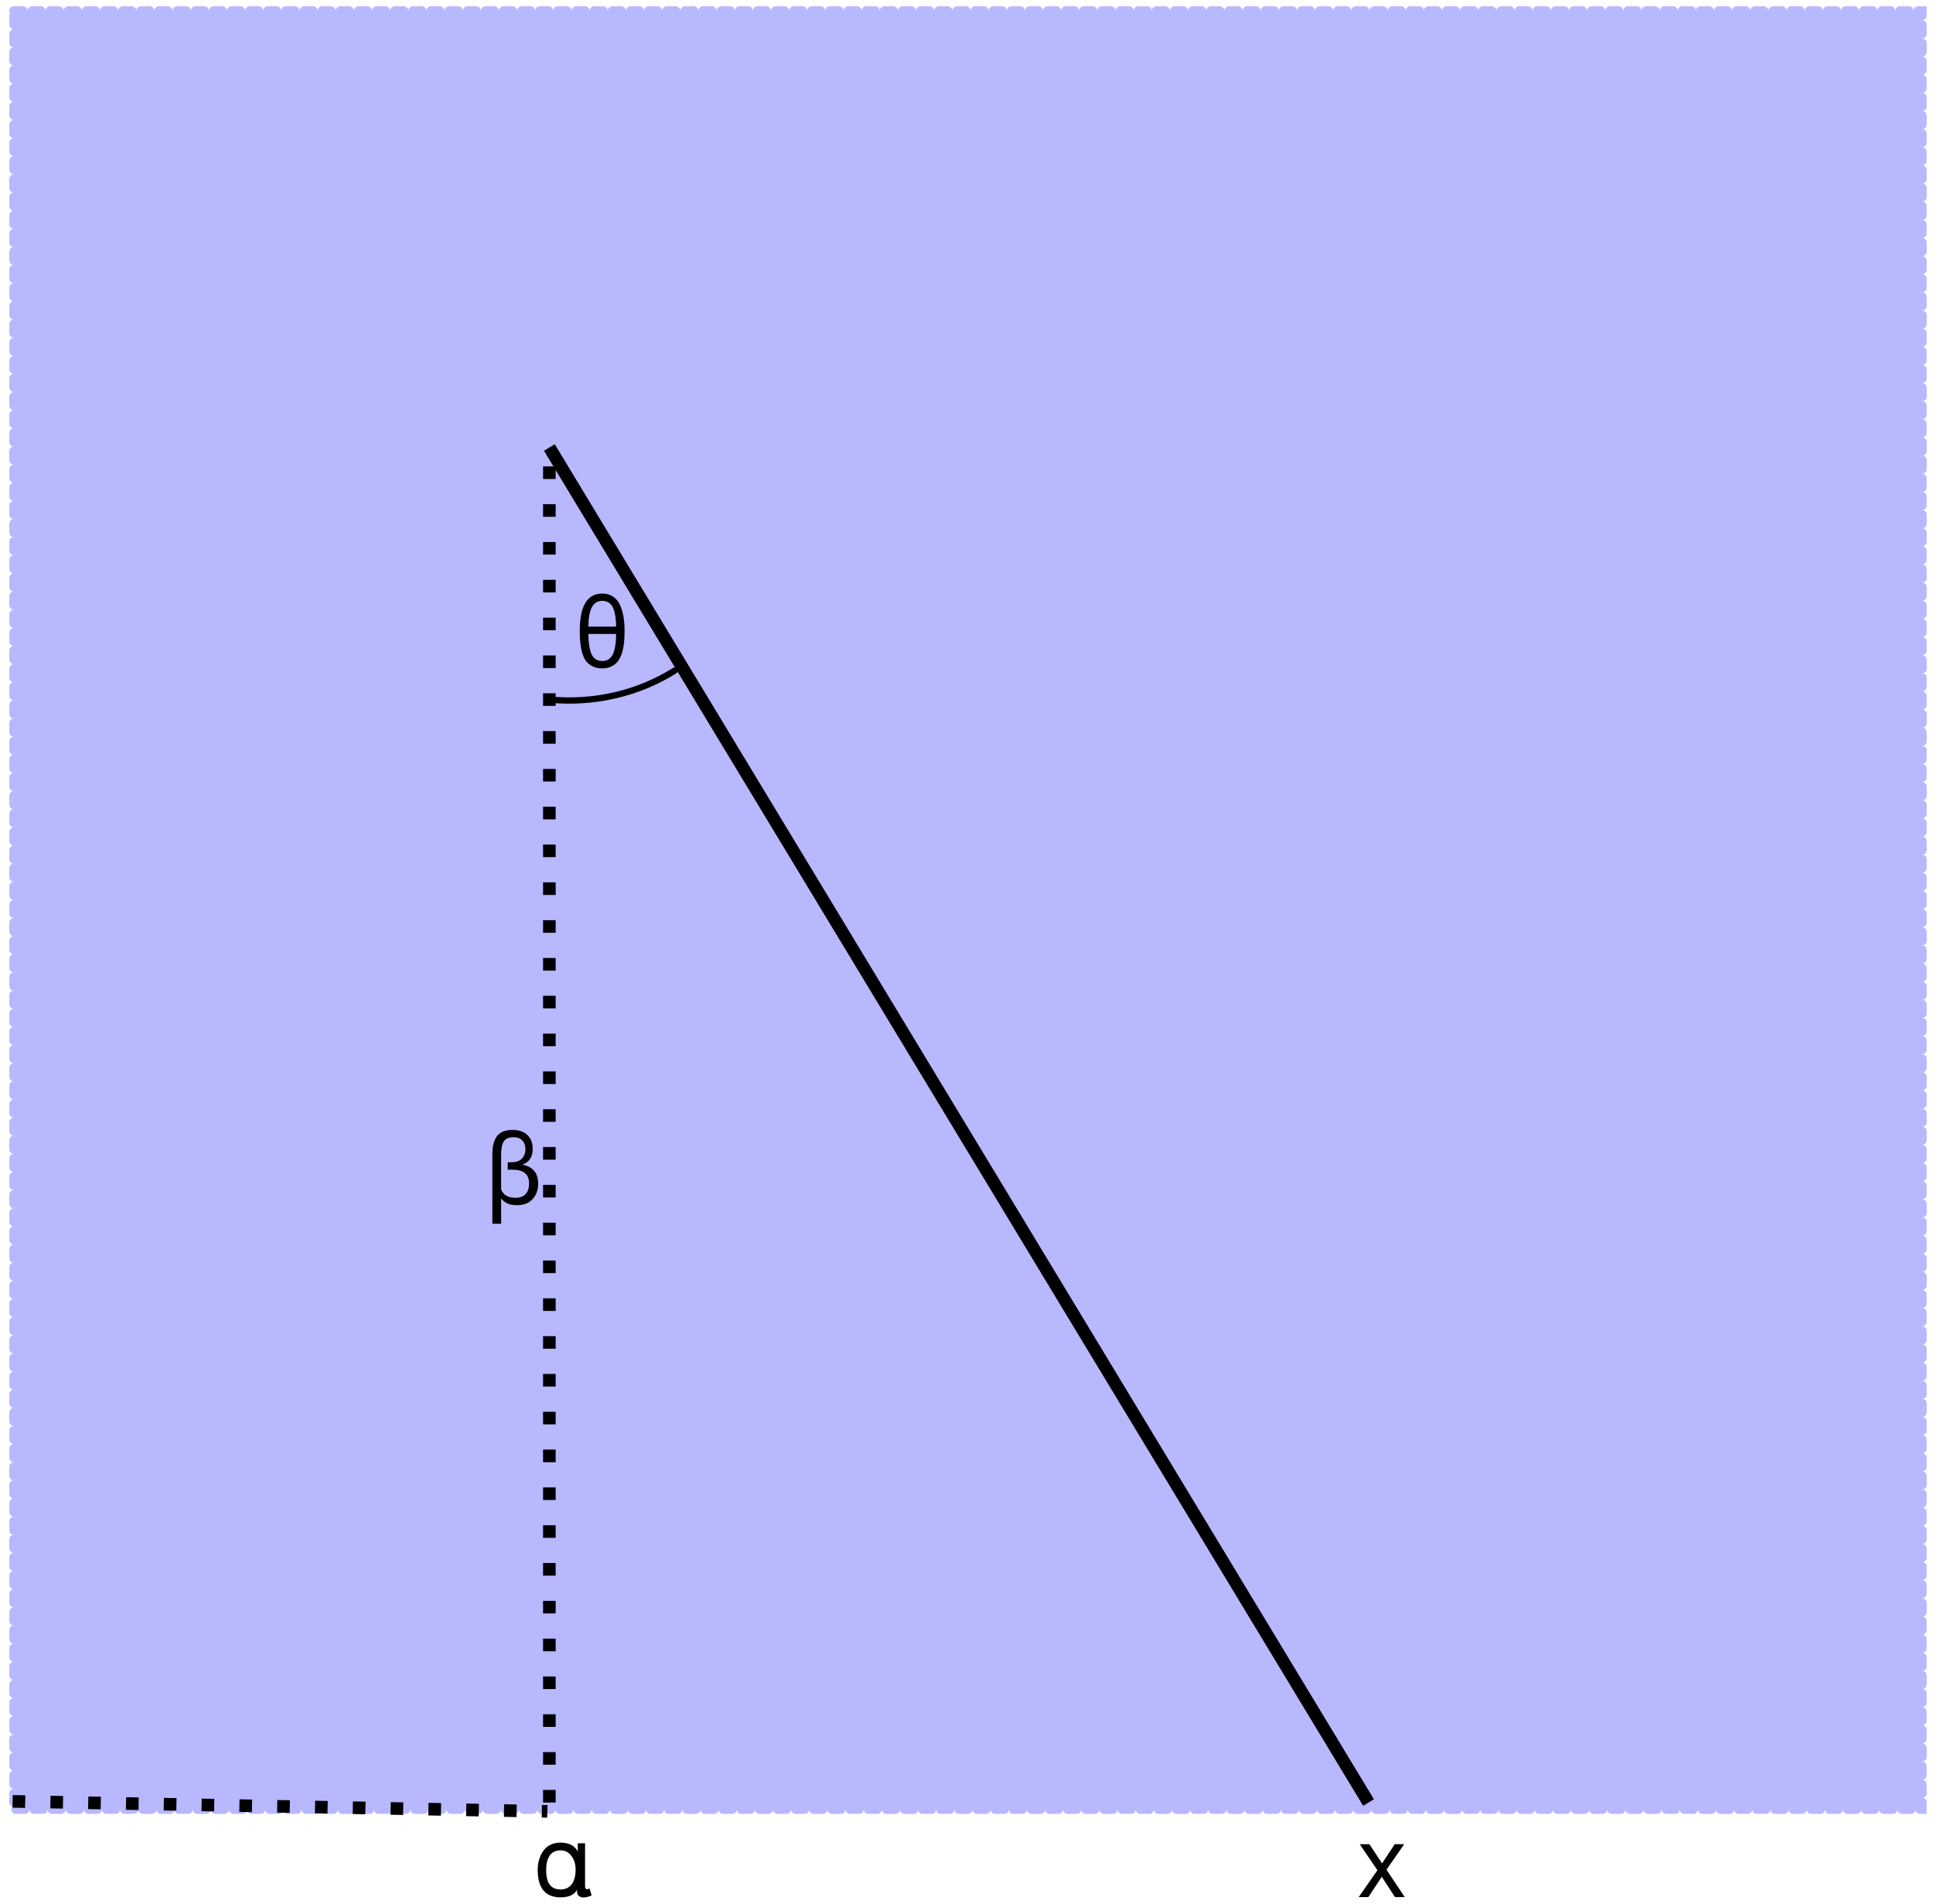
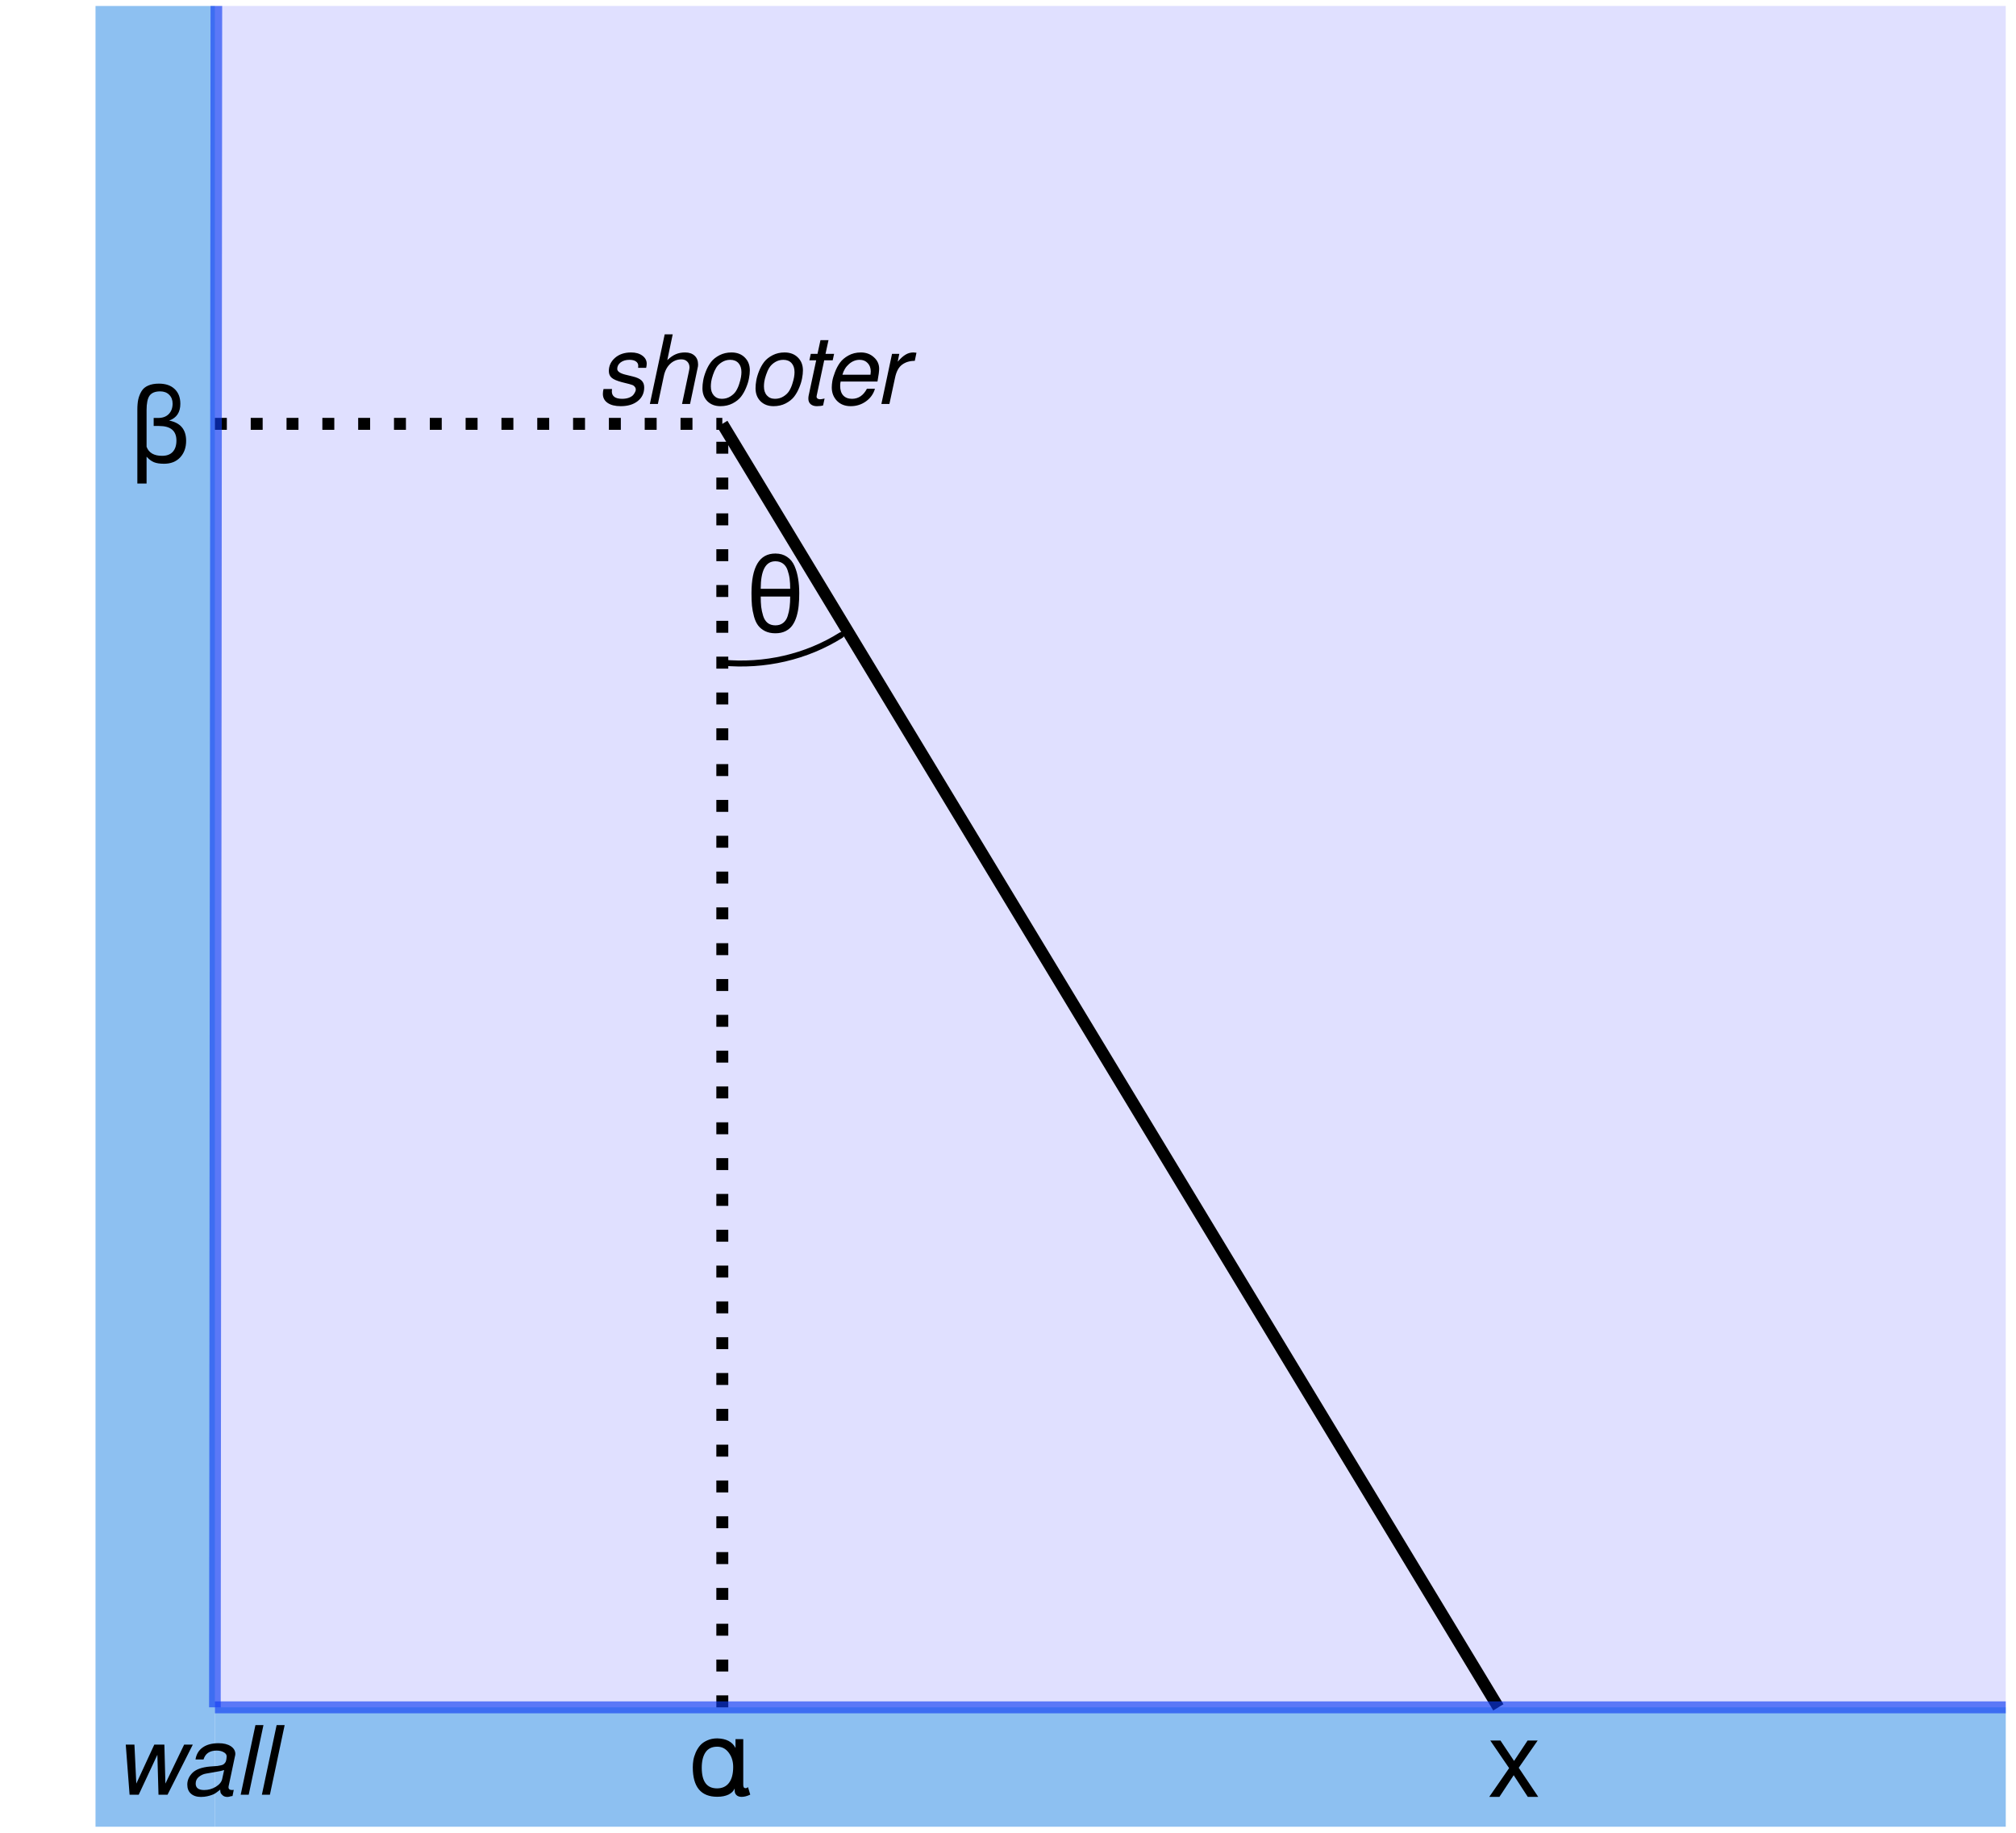
- <svg xmlns="http://www.w3.org/2000/svg" width="306.764" height="302.062" id="svg2" version="1.1">
+ <svg xmlns="http://www.w3.org/2000/svg" width="337.715" height="307" id="svg2" version="1.1">
  <defs id="defs4" />
-   <g id="layer1" transform="translate(-97.81719,-316.3622)">
-     <rect style="opacity:0.28;fill:#0000ff;fill-opacity:1;fill-rule:nonzero;stroke:#0000ff;stroke-width:1.439;stroke-linecap:round;stroke-miterlimit:4;stroke-opacity:1;stroke-dasharray:1.439, 1.439;stroke-dashoffset:0" id="rect2985" width="302.85" height="285.365" x="100.012" y="318.082" />
-     <text xml:space="preserve" style="font-size:16px;font-style:normal;font-variant:normal;font-weight:normal;font-stretch:normal;text-align:start;line-height:125%;letter-spacing:0px;word-spacing:0px;writing-mode:lr-tb;text-anchor:start;fill:#000000;fill-opacity:1;stroke:none;font-family:FreeSans;-inkscape-font-specification:FreeSans" x="182.664" y="617.216" id="text2991">
-       <tspan x="182.664" y="617.216" id="tspan2995">α</tspan>
+   <g id="layer1" transform="translate(-64,-316.3622)">
+     <rect style="opacity:0.765;fill:#6aaded;fill-opacity:1;stroke:none" id="rect2996-2" width="20" height="305" x="80" y="317.362" />
+     <rect style="fill:#6aaded;fill-opacity:1;stroke:none;opacity:0.765" id="rect2996" width="300" height="20" x="100" y="602.362" />
+     <rect style="opacity:0.123;fill:#0000ff;fill-opacity:1;fill-rule:nonzero;stroke:none" id="rect2985" width="300" height="285" x="100" y="317.362" />
+     <text xml:space="preserve" style="font-size:18px;font-style:normal;font-variant:normal;font-weight:normal;font-stretch:normal;text-align:start;line-height:125%;letter-spacing:0px;word-spacing:0px;writing-mode:lr-tb;text-anchor:start;fill:#000000;fill-opacity:1;stroke:none;font-family:FreeSans;-inkscape-font-specification:FreeSans" x="179.506" y="617.128" id="text2991">
+       <tspan x="179.506" y="617.128" id="tspan2995">α</tspan>
    </text>
-     <text xml:space="preserve" style="font-size:16px;font-style:normal;font-variant:normal;font-weight:normal;font-stretch:normal;text-align:start;line-height:125%;letter-spacing:0px;word-spacing:0px;writing-mode:lr-tb;text-anchor:start;fill:#000000;fill-opacity:1;stroke:none;font-family:FreeSans;-inkscape-font-specification:FreeSans" x="175" y="507.362" id="text2999">
-       <tspan id="tspan3001" x="175" y="507.362">β</tspan>
+     <text xml:space="preserve" style="font-size:18px;font-style:normal;font-variant:normal;font-weight:normal;font-stretch:normal;text-align:start;line-height:125%;letter-spacing:0px;word-spacing:0px;writing-mode:lr-tb;text-anchor:start;fill:#000000;fill-opacity:1;stroke:none;font-family:FreeSans;-inkscape-font-specification:FreeSans" x="85.928" y="393.798" id="text2999">
+       <tspan id="tspan3001" x="85.928" y="393.798">β</tspan>
    </text>
    <path style="fill:none;stroke:#000000;stroke-width:2;stroke-linecap:butt;stroke-linejoin:miter;stroke-miterlimit:4;stroke-opacity:1;stroke-dasharray:2, 4;stroke-dashoffset:0" d="m 185,602.362 c 0,-215 0,-215 0,-215" id="path3009" />
    <path style="fill:none;stroke:#000000;stroke-width:2;stroke-linecap:butt;stroke-linejoin:miter;stroke-miterlimit:4;stroke-opacity:1;stroke-dasharray:none" d="m 315,602.362 c -130,-215 -130,-215 -130,-215" id="path3779" />
-     <path style="fill:none;stroke:#000000;stroke-width:2;stroke-linecap:butt;stroke-linejoin:miter;stroke-miterlimit:4;stroke-opacity:1;stroke-dasharray:2, 4;stroke-dashoffset:0" d="m 99.817,602.179 c 84.866,1.586 84.866,1.586 84.866,1.586" id="path3781" />
    <path style="fill:none;stroke:#000000;stroke-width:1;stroke-linecap:round;stroke-miterlimit:4;stroke-opacity:1;stroke-dasharray:none;stroke-dashoffset:0" id="path3793" d="m 219.63,364.576 c -1.074,6.801 -4.442,13.111 -9.621,18.022" transform="matrix(0.6577295,0.7532543,-0.7532543,0.6577295,335.065,17.52543)" />
-     <text xml:space="preserve" style="font-size:16px;font-style:normal;font-variant:normal;font-weight:normal;font-stretch:normal;text-align:start;line-height:125%;letter-spacing:0px;word-spacing:0px;writing-mode:lr-tb;text-anchor:start;fill:#000000;fill-opacity:1;stroke:none;font-family:FreeSans;-inkscape-font-specification:FreeSans" x="189.338" y="422.227" id="text3798">
+     <text xml:space="preserve" style="font-size:18px;font-style:normal;font-variant:normal;font-weight:normal;font-stretch:normal;text-align:start;line-height:125%;letter-spacing:0px;word-spacing:0px;writing-mode:lr-tb;text-anchor:start;fill:#000000;fill-opacity:1;stroke:none;font-family:FreeSans;-inkscape-font-specification:FreeSans" x="189.338" y="422.227" id="text3798">
      <tspan id="tspan3800" x="189.338" y="422.227">θ</tspan>
    </text>
-     <text xml:space="preserve" style="font-size:16px;font-style:normal;font-variant:normal;font-weight:normal;font-stretch:normal;text-align:start;line-height:125%;letter-spacing:0px;word-spacing:0px;writing-mode:lr-tb;text-anchor:start;fill:#000000;fill-opacity:1;stroke:none;font-family:FreeSans;-inkscape-font-specification:FreeSans" x="313.291" y="617.362" id="text3802">
+     <text xml:space="preserve" style="font-size:18px;font-style:normal;font-variant:normal;font-weight:normal;font-stretch:normal;text-align:start;line-height:125%;letter-spacing:0px;word-spacing:0px;writing-mode:lr-tb;text-anchor:start;fill:#000000;fill-opacity:1;stroke:none;font-family:FreeSans;-inkscape-font-specification:FreeSans" x="313.291" y="617.362" id="text3802">
      <tspan id="tspan3804" x="313.291" y="617.362">x</tspan>
    </text>
+     <path style="fill:none;stroke:#000000;stroke-width:2;stroke-linecap:butt;stroke-linejoin:miter;stroke-miterlimit:4;stroke-opacity:1;stroke-dasharray:2, 4;stroke-dashoffset:0" d="m 2.183,71 85,0" id="path3766" transform="translate(97.81719,316.3622)" />
+     <text xml:space="preserve" style="font-size:16px;font-style:normal;font-variant:normal;font-weight:normal;font-stretch:normal;text-align:start;line-height:125%;letter-spacing:0px;word-spacing:0px;writing-mode:lr-tb;text-anchor:start;fill:#000000;fill-opacity:1;stroke:none;font-family:FreeSans;-inkscape-font-specification:FreeSans" x="164.024" y="384.026" id="text3768">
+       <tspan id="tspan3770" x="164.024" y="384.026" style="font-size:16px;font-style:italic;font-variant:normal;font-weight:normal;font-stretch:normal;text-align:start;line-height:125%;writing-mode:lr-tb;text-anchor:start;font-family:FreeSans;-inkscape-font-specification:FreeSans Italic">shooter</tspan>
+     </text>
+     <text xml:space="preserve" style="font-size:16px;font-style:normal;font-variant:normal;font-weight:normal;font-stretch:normal;text-align:start;line-height:125%;letter-spacing:0px;word-spacing:0px;writing-mode:lr-tb;text-anchor:start;fill:#000000;fill-opacity:1;stroke:none;font-family:FreeSans;-inkscape-font-specification:FreeSans" x="83.112" y="616.994" id="text3772">
+       <tspan id="tspan3774" x="83.112" y="616.994" style="font-size:16px;font-style:italic;font-variant:normal;font-weight:normal;font-stretch:normal;text-align:start;line-height:125%;writing-mode:lr-tb;text-anchor:start;font-family:FreeSans;-inkscape-font-specification:FreeSans Italic">wall</tspan>
+     </text>
+     <path style="fill:none;stroke:#0d3bf2;stroke-width:2;stroke-linecap:butt;stroke-linejoin:miter;stroke-opacity:1;stroke-miterlimit:4;stroke-dasharray:none;opacity:0.626" d="m 36,286 300,0" id="path3776" transform="translate(64,316.3622)" />
+     <path style="opacity:0.626;fill:none;stroke:#0d3bf2;stroke-width:1.949;stroke-linecap:butt;stroke-linejoin:miter;stroke-miterlimit:4;stroke-opacity:1;stroke-dasharray:none" d="m 100.245,317.362 -0.245,285" id="path3776-7" />
  </g>
</svg>
